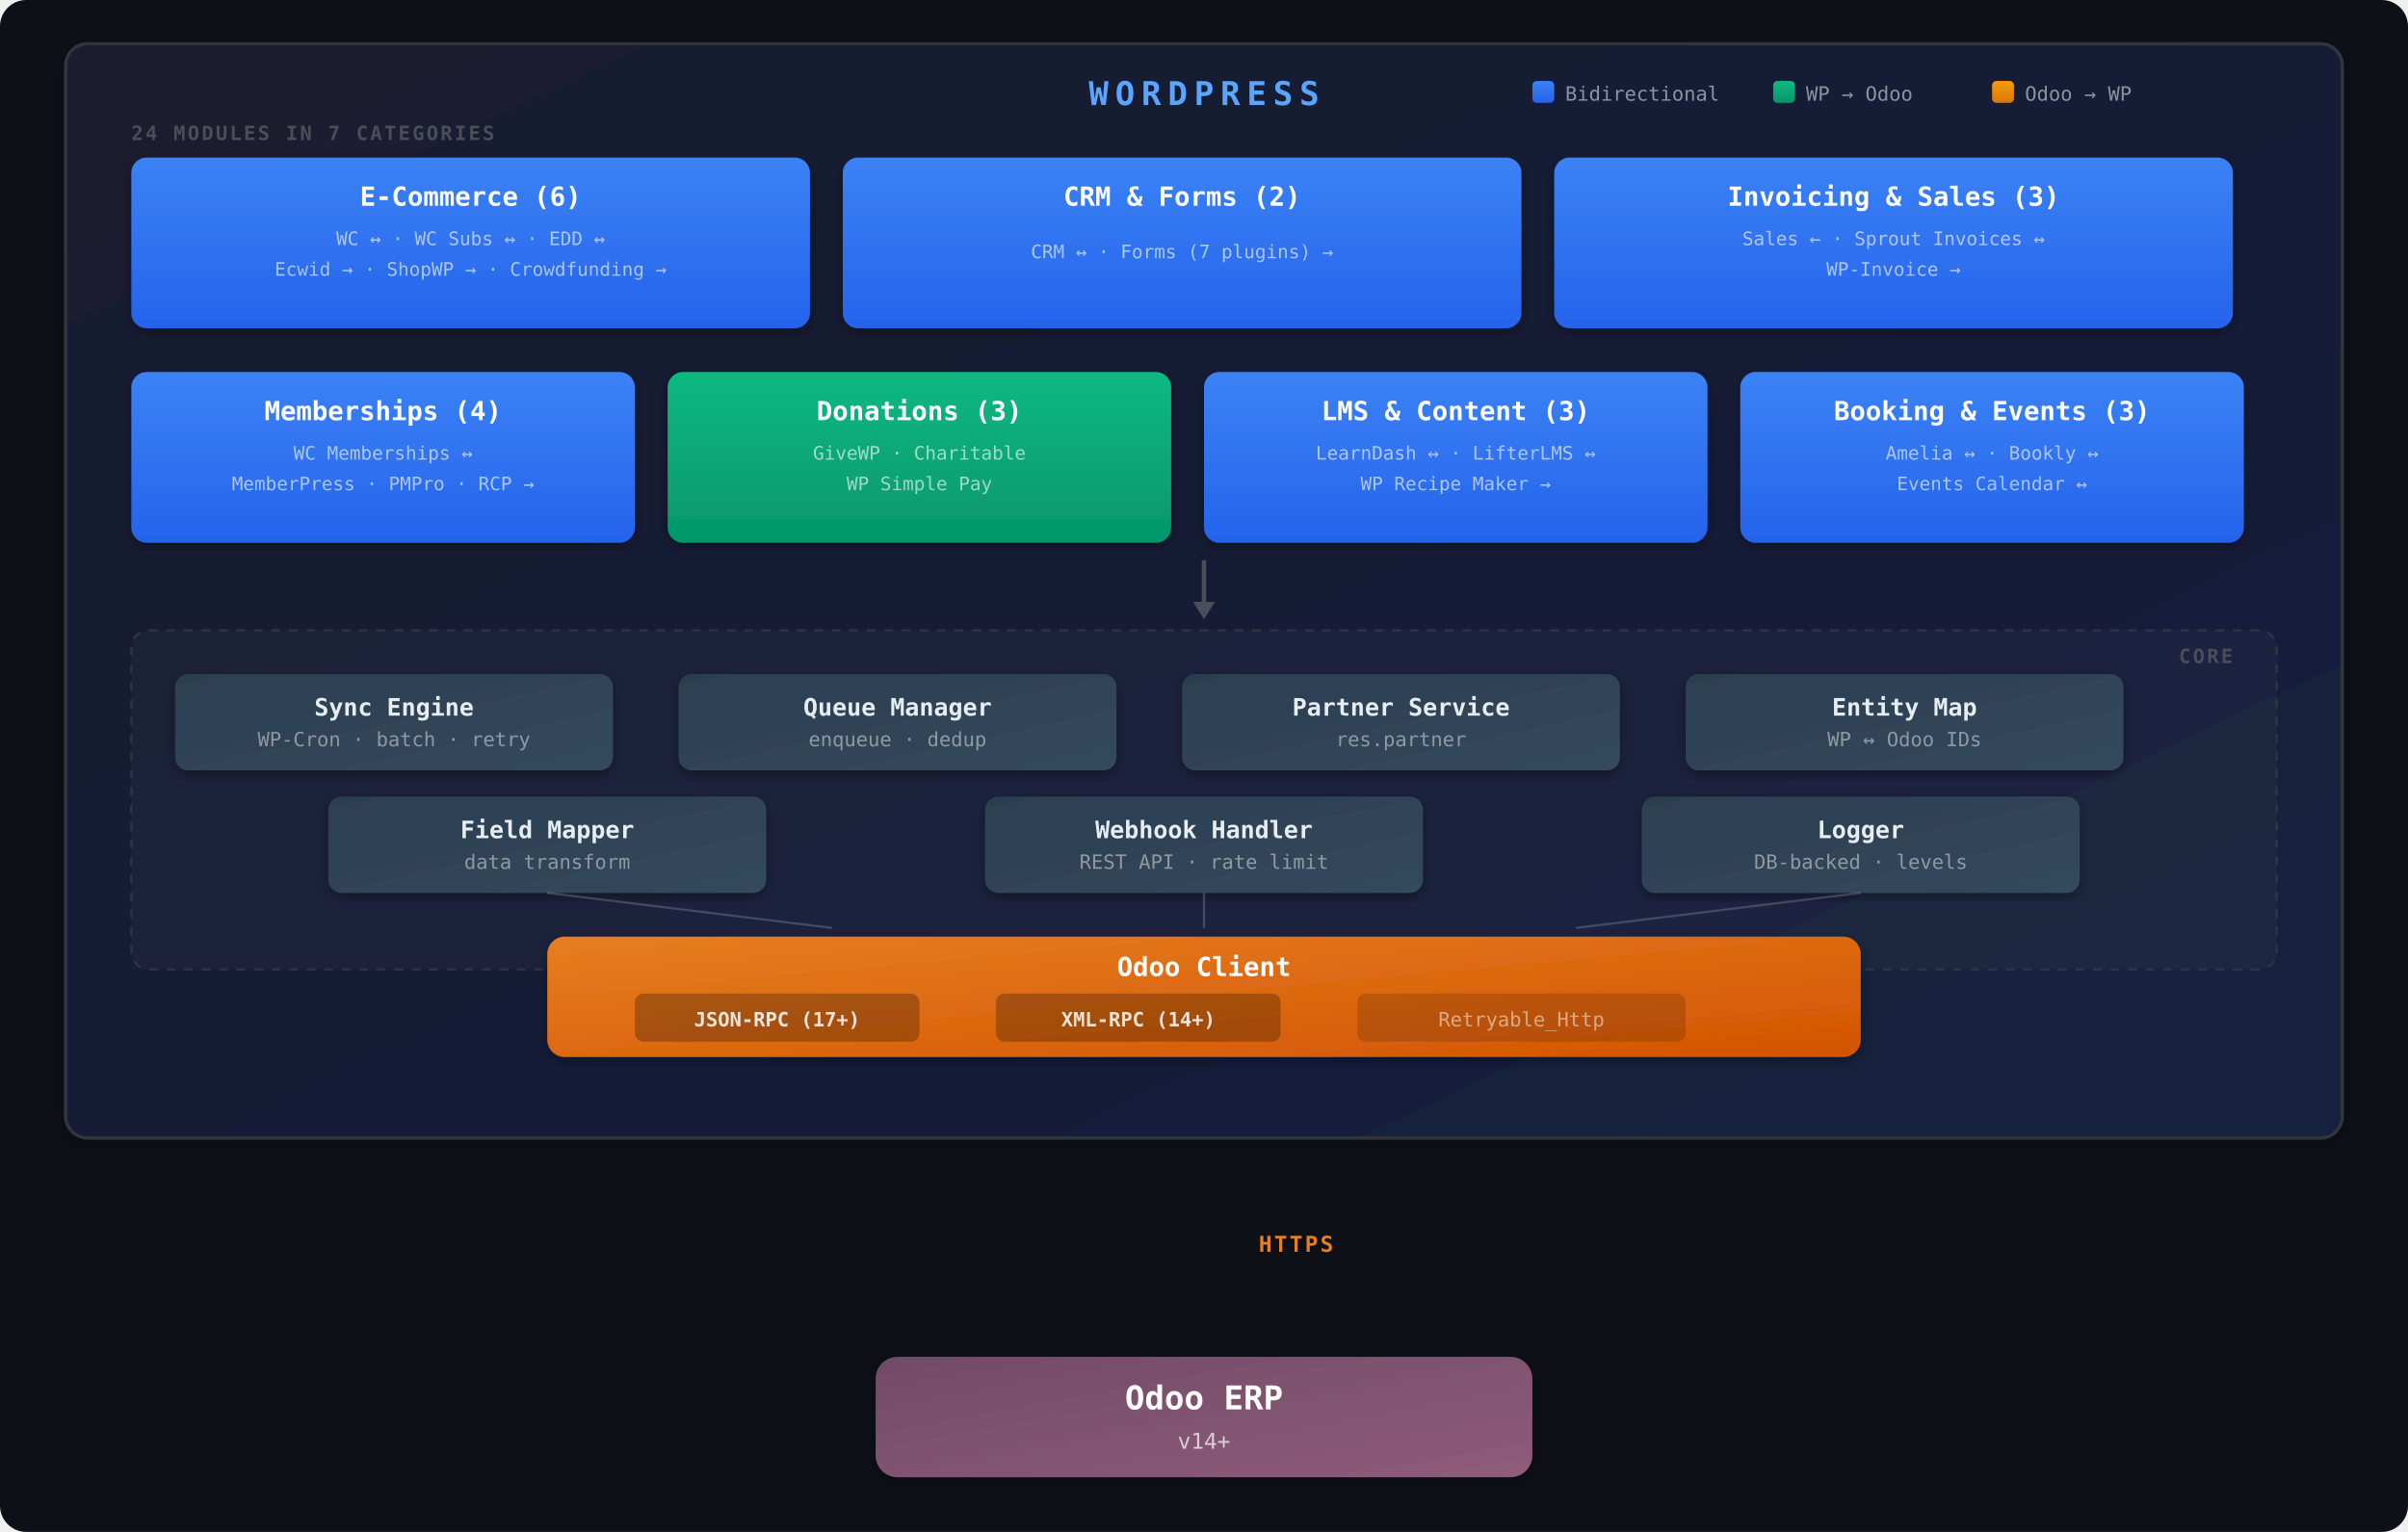
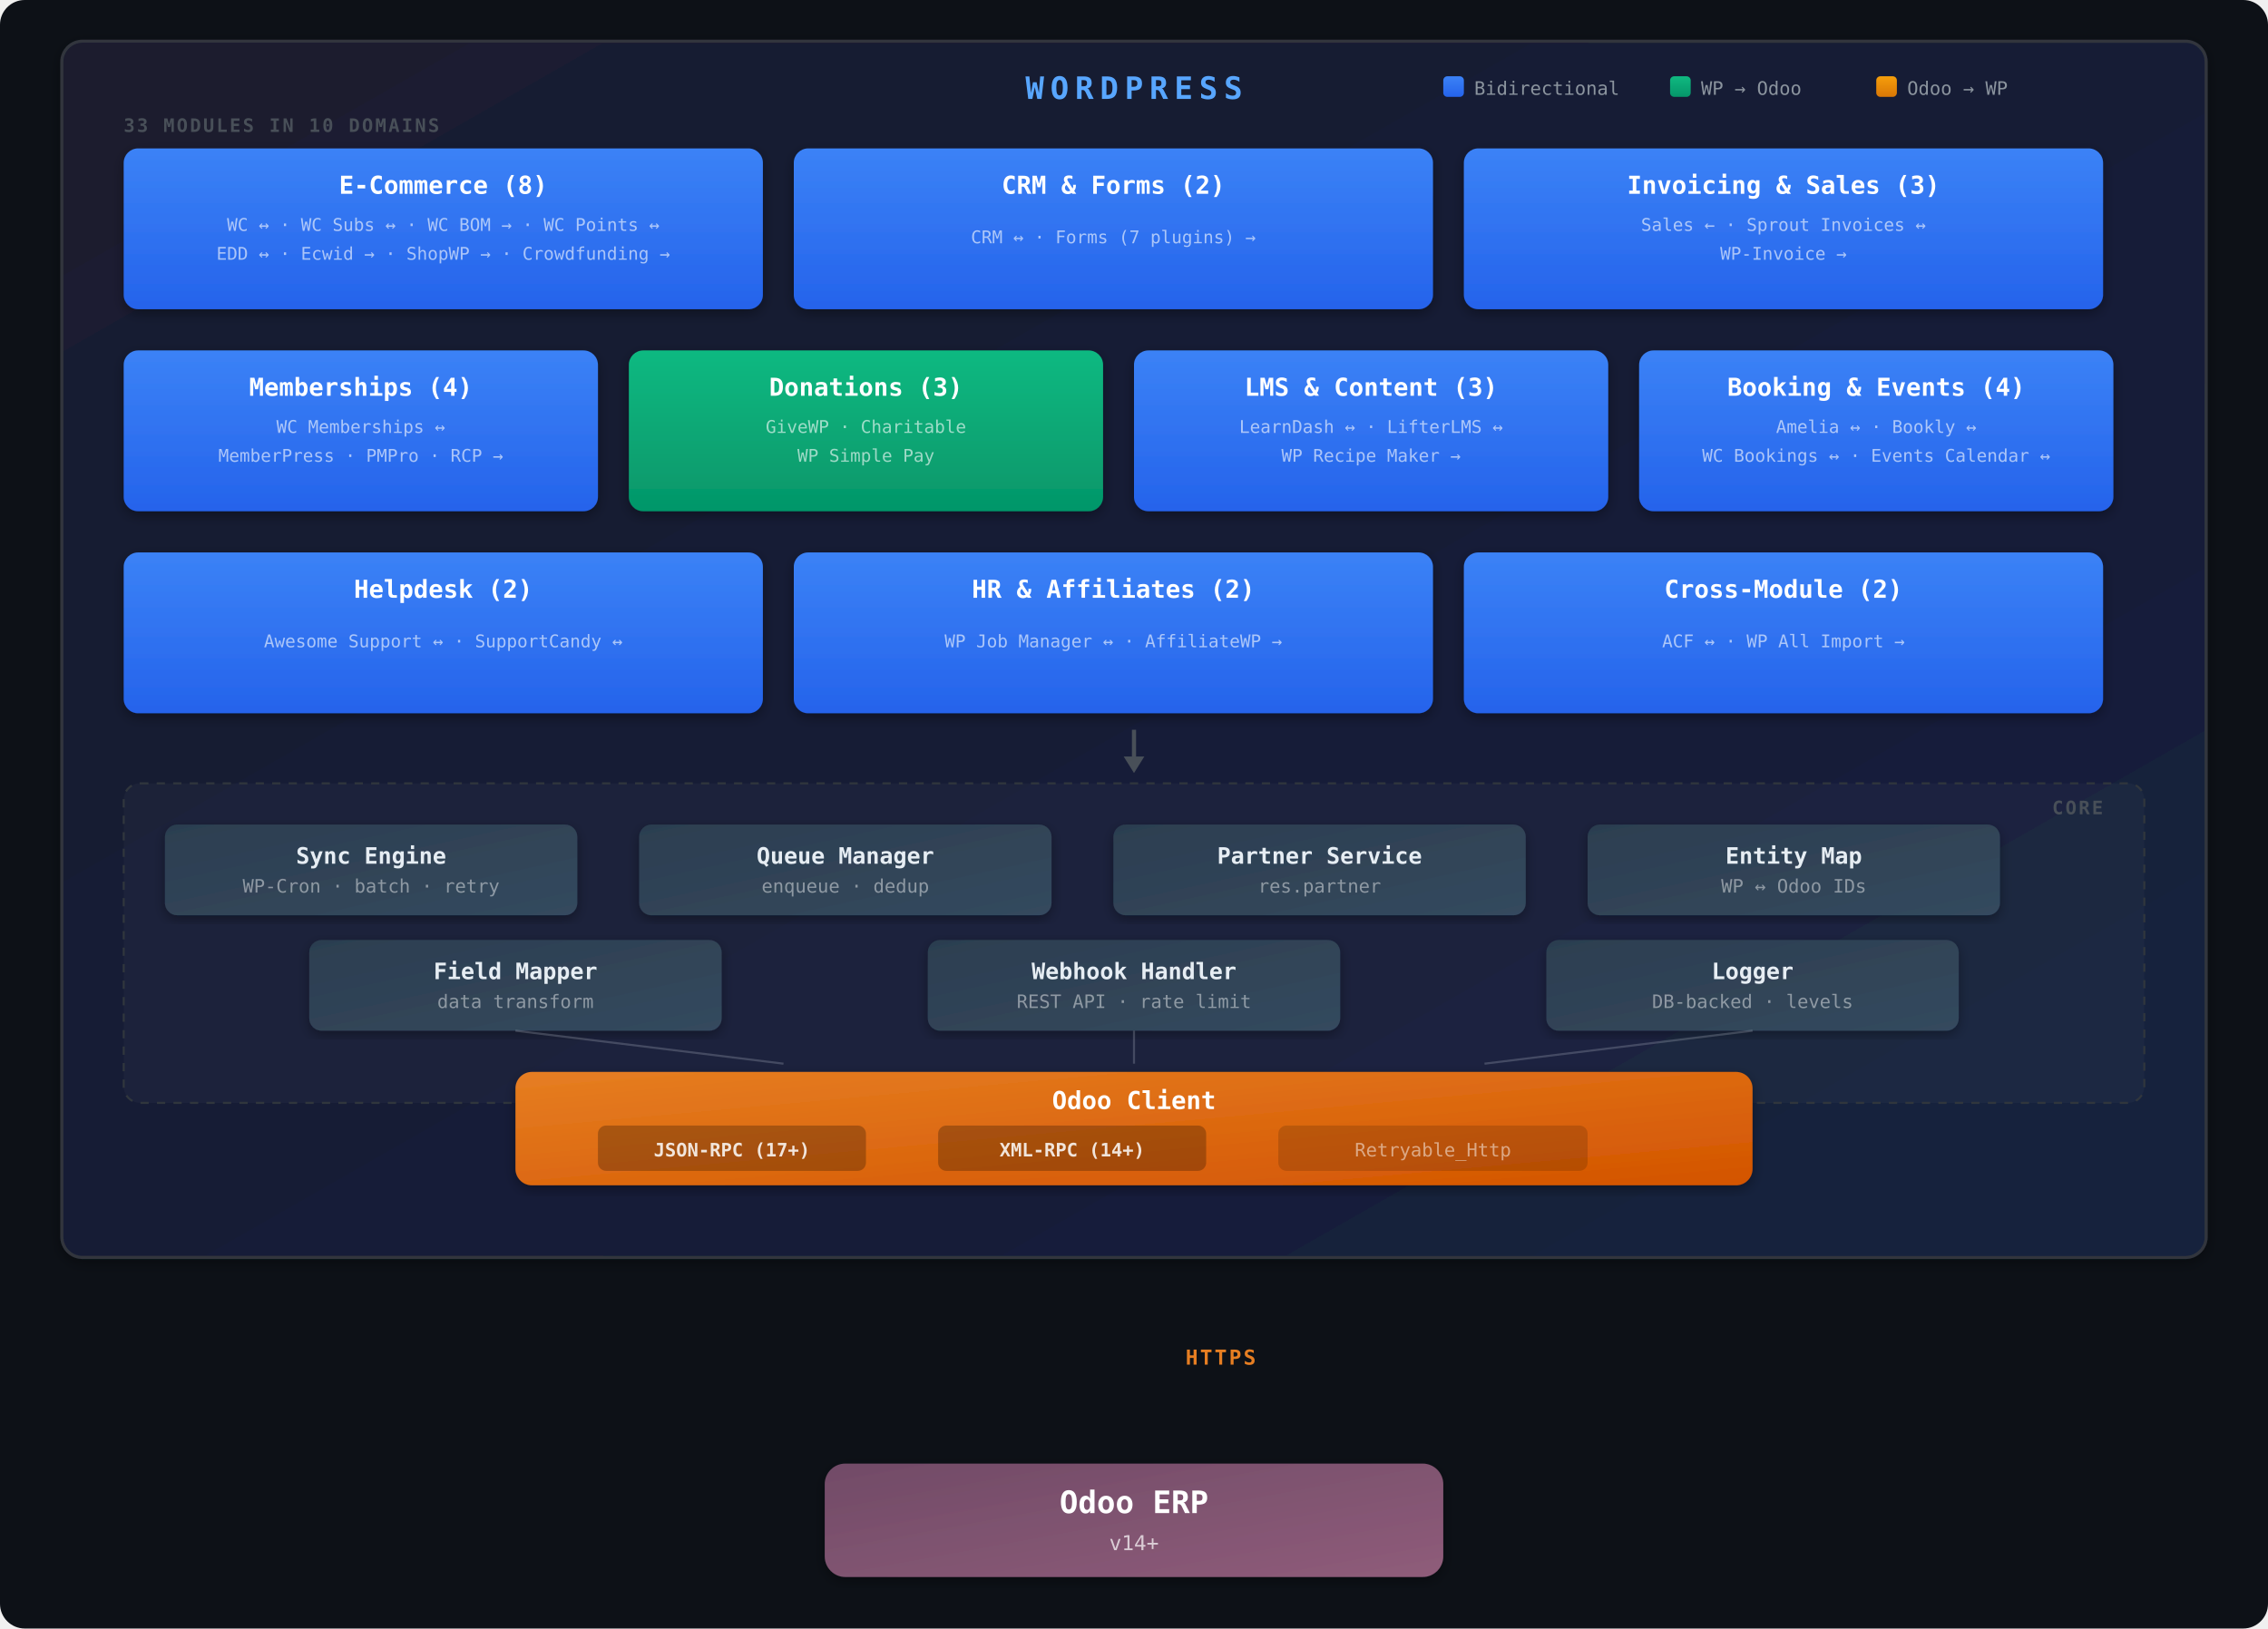
- <svg xmlns="http://www.w3.org/2000/svg" viewBox="0 0 1100 700" font-family="'SF Mono','Fira Code','JetBrains Mono',monospace">
+ <svg xmlns="http://www.w3.org/2000/svg" viewBox="0 0 1100 790" font-family="'SF Mono','Fira Code','JetBrains Mono',monospace">
  <defs>
    <linearGradient id="wpBg" x1="0%" y1="0%" x2="100%" y2="100%">
      <stop offset="0%" stop-color="#1a1a2e" />
      <stop offset="100%" stop-color="#16213e" />
    </linearGradient>
    <linearGradient id="odooBg" x1="0%" y1="0%" x2="100%" y2="100%">
      <stop offset="0%" stop-color="#714B67" />
      <stop offset="100%" stop-color="#8F5C7A" />
    </linearGradient>
    <linearGradient id="bidir" x1="0%" y1="0%" x2="0%" y2="100%">
      <stop offset="0%" stop-color="#3b82f6" />
      <stop offset="100%" stop-color="#2563eb" />
    </linearGradient>
    <linearGradient id="push" x1="0%" y1="0%" x2="0%" y2="100%">
      <stop offset="0%" stop-color="#10b981" />
      <stop offset="100%" stop-color="#059669" />
    </linearGradient>
    <linearGradient id="pull" x1="0%" y1="0%" x2="0%" y2="100%">
      <stop offset="0%" stop-color="#f59e0b" />
      <stop offset="100%" stop-color="#d97706" />
    </linearGradient>
    <linearGradient id="infra" x1="0%" y1="0%" x2="100%" y2="100%">
      <stop offset="0%" stop-color="#2c3e50" />
      <stop offset="100%" stop-color="#34495e" />
    </linearGradient>
    <linearGradient id="client" x1="0%" y1="0%" x2="100%" y2="100%">
      <stop offset="0%" stop-color="#e67e22" />
      <stop offset="100%" stop-color="#d35400" />
    </linearGradient>
    <filter id="s">
      <feDropShadow dx="0" dy="2" stdDeviation="3" flood-color="#000" flood-opacity="0.35" />
    </filter>
    <filter id="g">
      <feGaussianBlur stdDeviation="2" result="b" />
      <feMerge>
        <feMergeNode in="b" />
        <feMergeNode in="SourceGraphic" />
      </feMerge>
    </filter>
  </defs>
-   <rect width="1100" height="700" rx="12" fill="#0d1117" />
-   <rect x="30" y="20" width="1040" height="500" rx="10" fill="url(#wpBg)" stroke="#30363d" stroke-width="1.5" filter="url(#s)" />
+   <rect width="1100" height="790" rx="12" fill="#0d1117" />
+   <rect x="30" y="20" width="1040" height="590" rx="10" fill="url(#wpBg)" stroke="#30363d" stroke-width="1.5" filter="url(#s)" />
  <text x="550" y="48" text-anchor="middle" fill="#58a6ff" font-size="15" font-weight="700" letter-spacing="3">WORDPRESS</text>
  <rect x="700" y="37" width="10" height="10" rx="2" fill="url(#bidir)" />
  <text x="715" y="46" fill="#8b949e" font-size="9">Bidirectional</text>
  <rect x="810" y="37" width="10" height="10" rx="2" fill="url(#push)" />
  <text x="825" y="46" fill="#8b949e" font-size="9">WP → Odoo</text>
  <rect x="910" y="37" width="10" height="10" rx="2" fill="url(#pull)" />
  <text x="925" y="46" fill="#8b949e" font-size="9">Odoo → WP</text>
-   <text x="60" y="64" fill="#484f58" font-size="9" font-weight="600" letter-spacing="1">24 MODULES IN 7 CATEGORIES</text>
+   <text x="60" y="64" fill="#484f58" font-size="9" font-weight="600" letter-spacing="1">33 MODULES IN 10 DOMAINS</text>
  <rect x="60" y="72" width="310" height="78" rx="7" fill="url(#bidir)" filter="url(#s)" />
-   <text x="215" y="94" text-anchor="middle" fill="#fff" font-size="12" font-weight="700">E-Commerce (6)</text>
-   <text x="215" y="112" text-anchor="middle" fill="rgba(255,255,255,0.6)" font-size="8.5">WC ↔ · WC Subs ↔ · EDD ↔</text>
-   <text x="215" y="126" text-anchor="middle" fill="rgba(255,255,255,0.6)" font-size="8.5">Ecwid → · ShopWP → · Crowdfunding →</text>
+   <text x="215" y="94" text-anchor="middle" fill="#fff" font-size="12" font-weight="700">E-Commerce (8)</text>
+   <text x="215" y="112" text-anchor="middle" fill="rgba(255,255,255,0.6)" font-size="8.5">WC ↔ · WC Subs ↔ · WC BOM → · WC Points ↔</text>
+   <text x="215" y="126" text-anchor="middle" fill="rgba(255,255,255,0.6)" font-size="8.5">EDD ↔ · Ecwid → · ShopWP → · Crowdfunding →</text>
  <rect x="385" y="72" width="310" height="78" rx="7" fill="url(#bidir)" filter="url(#s)" />
  <text x="540" y="94" text-anchor="middle" fill="#fff" font-size="12" font-weight="700">CRM &amp; Forms (2)</text>
  <text x="540" y="118" text-anchor="middle" fill="rgba(255,255,255,0.6)" font-size="8.5">CRM ↔ · Forms (7 plugins) →</text>
  <rect x="710" y="72" width="310" height="78" rx="7" fill="url(#bidir)" filter="url(#s)" />
  <text x="865" y="94" text-anchor="middle" fill="#fff" font-size="12" font-weight="700">Invoicing &amp; Sales (3)</text>
  <text x="865" y="112" text-anchor="middle" fill="rgba(255,255,255,0.6)" font-size="8.5">Sales ← · Sprout Invoices ↔</text>
  <text x="865" y="126" text-anchor="middle" fill="rgba(255,255,255,0.6)" font-size="8.5">WP-Invoice →</text>
  <rect x="60" y="170" width="230" height="78" rx="7" fill="url(#bidir)" filter="url(#s)" />
  <text x="175" y="192" text-anchor="middle" fill="#fff" font-size="12" font-weight="700">Memberships (4)</text>
  <text x="175" y="210" text-anchor="middle" fill="rgba(255,255,255,0.6)" font-size="8.5">WC Memberships ↔</text>
  <text x="175" y="224" text-anchor="middle" fill="rgba(255,255,255,0.6)" font-size="8.5">MemberPress · PMPro · RCP →</text>
  <rect x="305" y="170" width="230" height="78" rx="7" fill="url(#push)" filter="url(#s)" />
  <text x="420" y="192" text-anchor="middle" fill="#fff" font-size="12" font-weight="700">Donations (3)</text>
  <text x="420" y="210" text-anchor="middle" fill="rgba(255,255,255,0.6)" font-size="8.5">GiveWP · Charitable</text>
  <text x="420" y="224" text-anchor="middle" fill="rgba(255,255,255,0.6)" font-size="8.5">WP Simple Pay</text>
  <rect x="550" y="170" width="230" height="78" rx="7" fill="url(#bidir)" filter="url(#s)" />
  <text x="665" y="192" text-anchor="middle" fill="#fff" font-size="12" font-weight="700">LMS &amp; Content (3)</text>
  <text x="665" y="210" text-anchor="middle" fill="rgba(255,255,255,0.6)" font-size="8.5">LearnDash ↔ · LifterLMS ↔</text>
  <text x="665" y="224" text-anchor="middle" fill="rgba(255,255,255,0.6)" font-size="8.5">WP Recipe Maker →</text>
  <rect x="795" y="170" width="230" height="78" rx="7" fill="url(#bidir)" filter="url(#s)" />
-   <text x="910" y="192" text-anchor="middle" fill="#fff" font-size="12" font-weight="700">Booking &amp; Events (3)</text>
+   <text x="910" y="192" text-anchor="middle" fill="#fff" font-size="12" font-weight="700">Booking &amp; Events (4)</text>
  <text x="910" y="210" text-anchor="middle" fill="rgba(255,255,255,0.6)" font-size="8.5">Amelia ↔ · Bookly ↔</text>
-   <text x="910" y="224" text-anchor="middle" fill="rgba(255,255,255,0.6)" font-size="8.5">Events Calendar ↔</text>
-   <line x1="550" y1="256" x2="550" y2="278" stroke="#484f58" stroke-width="2" />
-   <polygon points="550,283 545,275 555,275" fill="#484f58" />
-   <rect x="60" y="288" width="980" height="155" rx="8" fill="rgba(255,255,255,0.03)" stroke="#30363d" stroke-width="1" stroke-dasharray="4,4" />
-   <text x="1020" y="303" text-anchor="end" fill="#484f58" font-size="9" font-weight="600" letter-spacing="1">CORE</text>
-   <rect x="80" y="308" width="200" height="44" rx="6" fill="url(#infra)" filter="url(#s)" />
-   <text x="180" y="327" text-anchor="middle" fill="#e6edf3" font-size="11" font-weight="700">Sync Engine</text>
-   <text x="180" y="341" text-anchor="middle" fill="rgba(255,255,255,0.45)" font-size="9">WP-Cron · batch · retry</text>
-   <rect x="310" y="308" width="200" height="44" rx="6" fill="url(#infra)" filter="url(#s)" />
-   <text x="410" y="327" text-anchor="middle" fill="#e6edf3" font-size="11" font-weight="700">Queue Manager</text>
-   <text x="410" y="341" text-anchor="middle" fill="rgba(255,255,255,0.45)" font-size="9">enqueue · dedup</text>
-   <rect x="540" y="308" width="200" height="44" rx="6" fill="url(#infra)" filter="url(#s)" />
-   <text x="640" y="327" text-anchor="middle" fill="#e6edf3" font-size="11" font-weight="700">Partner Service</text>
-   <text x="640" y="341" text-anchor="middle" fill="rgba(255,255,255,0.45)" font-size="9">res.partner</text>
-   <rect x="770" y="308" width="200" height="44" rx="6" fill="url(#infra)" filter="url(#s)" />
-   <text x="870" y="327" text-anchor="middle" fill="#e6edf3" font-size="11" font-weight="700">Entity Map</text>
-   <text x="870" y="341" text-anchor="middle" fill="rgba(255,255,255,0.45)" font-size="9">WP ↔ Odoo IDs</text>
-   <rect x="150" y="364" width="200" height="44" rx="6" fill="url(#infra)" filter="url(#s)" />
-   <text x="250" y="383" text-anchor="middle" fill="#e6edf3" font-size="11" font-weight="700">Field Mapper</text>
-   <text x="250" y="397" text-anchor="middle" fill="rgba(255,255,255,0.45)" font-size="9">data transform</text>
-   <rect x="450" y="364" width="200" height="44" rx="6" fill="url(#infra)" filter="url(#s)" />
-   <text x="550" y="383" text-anchor="middle" fill="#e6edf3" font-size="11" font-weight="700">Webhook Handler</text>
-   <text x="550" y="397" text-anchor="middle" fill="rgba(255,255,255,0.45)" font-size="9">REST API · rate limit</text>
-   <rect x="750" y="364" width="200" height="44" rx="6" fill="url(#infra)" filter="url(#s)" />
-   <text x="850" y="383" text-anchor="middle" fill="#e6edf3" font-size="11" font-weight="700">Logger</text>
-   <text x="850" y="397" text-anchor="middle" fill="rgba(255,255,255,0.45)" font-size="9">DB-backed · levels</text>
-   <line x1="250" y1="408" x2="380" y2="424" stroke="#e6edf3" stroke-width="1" opacity="0.2" />
-   <line x1="550" y1="408" x2="550" y2="424" stroke="#e6edf3" stroke-width="1" opacity="0.2" />
-   <line x1="850" y1="408" x2="720" y2="424" stroke="#e6edf3" stroke-width="1" opacity="0.2" />
-   <rect x="250" y="428" width="600" height="55" rx="8" fill="url(#client)" filter="url(#s)" />
-   <text x="550" y="446" text-anchor="middle" fill="#fff" font-size="12" font-weight="700">Odoo Client</text>
-   <rect x="290" y="454" width="130" height="22" rx="4" fill="rgba(0,0,0,0.25)" />
-   <text x="355" y="469" text-anchor="middle" fill="rgba(255,255,255,0.85)" font-size="9" font-weight="600">JSON-RPC (17+)</text>
-   <rect x="455" y="454" width="130" height="22" rx="4" fill="rgba(0,0,0,0.25)" />
-   <text x="520" y="469" text-anchor="middle" fill="rgba(255,255,255,0.85)" font-size="9" font-weight="600">XML-RPC (14+)</text>
-   <rect x="620" y="454" width="150" height="22" rx="4" fill="rgba(0,0,0,0.15)" />
-   <text x="695" y="469" text-anchor="middle" fill="rgba(255,255,255,0.5)" font-size="9">Retryable_Http</text>
-   <line x1="550" y1="520" x2="550" y2="610" stroke="#e67e22" stroke-width="2.5" stroke-dasharray="6,4" filter="url(#g)" />
-   <text x="575" y="572" fill="#e67e22" font-size="10" font-weight="600" letter-spacing="1">HTTPS</text>
-   <rect x="400" y="620" width="300" height="55" rx="10" fill="url(#odooBg)" filter="url(#s)" />
-   <text x="550" y="644" text-anchor="middle" fill="#fff" font-size="15" font-weight="700">Odoo ERP</text>
-   <text x="550" y="662" text-anchor="middle" fill="rgba(255,255,255,0.7)" font-size="10">v14+</text>
+   <text x="910" y="224" text-anchor="middle" fill="rgba(255,255,255,0.6)" font-size="8.5">WC Bookings ↔ · Events Calendar ↔</text>
+   <rect x="60" y="268" width="310" height="78" rx="7" fill="url(#bidir)" filter="url(#s)" />
+   <text x="215" y="290" text-anchor="middle" fill="#fff" font-size="12" font-weight="700">Helpdesk (2)</text>
+   <text x="215" y="314" text-anchor="middle" fill="rgba(255,255,255,0.6)" font-size="8.5">Awesome Support ↔ · SupportCandy ↔</text>
+   <rect x="385" y="268" width="310" height="78" rx="7" fill="url(#bidir)" filter="url(#s)" />
+   <text x="540" y="290" text-anchor="middle" fill="#fff" font-size="12" font-weight="700">HR &amp; Affiliates (2)</text>
+   <text x="540" y="314" text-anchor="middle" fill="rgba(255,255,255,0.6)" font-size="8.5">WP Job Manager ↔ · AffiliateWP →</text>
+   <rect x="710" y="268" width="310" height="78" rx="7" fill="url(#bidir)" filter="url(#s)" />
+   <text x="865" y="290" text-anchor="middle" fill="#fff" font-size="12" font-weight="700">Cross-Module (2)</text>
+   <text x="865" y="314" text-anchor="middle" fill="rgba(255,255,255,0.6)" font-size="8.5">ACF ↔ · WP All Import →</text>
+   <line x1="550" y1="354" x2="550" y2="370" stroke="#484f58" stroke-width="2" />
+   <polygon points="550,375 545,367 555,367" fill="#484f58" />
+   <rect x="60" y="380" width="980" height="155" rx="8" fill="rgba(255,255,255,0.03)" stroke="#30363d" stroke-width="1" stroke-dasharray="4,4" />
+   <text x="1020" y="395" text-anchor="end" fill="#484f58" font-size="9" font-weight="600" letter-spacing="1">CORE</text>
+   <rect x="80" y="400" width="200" height="44" rx="6" fill="url(#infra)" filter="url(#s)" />
+   <text x="180" y="419" text-anchor="middle" fill="#e6edf3" font-size="11" font-weight="700">Sync Engine</text>
+   <text x="180" y="433" text-anchor="middle" fill="rgba(255,255,255,0.45)" font-size="9">WP-Cron · batch · retry</text>
+   <rect x="310" y="400" width="200" height="44" rx="6" fill="url(#infra)" filter="url(#s)" />
+   <text x="410" y="419" text-anchor="middle" fill="#e6edf3" font-size="11" font-weight="700">Queue Manager</text>
+   <text x="410" y="433" text-anchor="middle" fill="rgba(255,255,255,0.45)" font-size="9">enqueue · dedup</text>
+   <rect x="540" y="400" width="200" height="44" rx="6" fill="url(#infra)" filter="url(#s)" />
+   <text x="640" y="419" text-anchor="middle" fill="#e6edf3" font-size="11" font-weight="700">Partner Service</text>
+   <text x="640" y="433" text-anchor="middle" fill="rgba(255,255,255,0.45)" font-size="9">res.partner</text>
+   <rect x="770" y="400" width="200" height="44" rx="6" fill="url(#infra)" filter="url(#s)" />
+   <text x="870" y="419" text-anchor="middle" fill="#e6edf3" font-size="11" font-weight="700">Entity Map</text>
+   <text x="870" y="433" text-anchor="middle" fill="rgba(255,255,255,0.45)" font-size="9">WP ↔ Odoo IDs</text>
+   <rect x="150" y="456" width="200" height="44" rx="6" fill="url(#infra)" filter="url(#s)" />
+   <text x="250" y="475" text-anchor="middle" fill="#e6edf3" font-size="11" font-weight="700">Field Mapper</text>
+   <text x="250" y="489" text-anchor="middle" fill="rgba(255,255,255,0.45)" font-size="9">data transform</text>
+   <rect x="450" y="456" width="200" height="44" rx="6" fill="url(#infra)" filter="url(#s)" />
+   <text x="550" y="475" text-anchor="middle" fill="#e6edf3" font-size="11" font-weight="700">Webhook Handler</text>
+   <text x="550" y="489" text-anchor="middle" fill="rgba(255,255,255,0.45)" font-size="9">REST API · rate limit</text>
+   <rect x="750" y="456" width="200" height="44" rx="6" fill="url(#infra)" filter="url(#s)" />
+   <text x="850" y="475" text-anchor="middle" fill="#e6edf3" font-size="11" font-weight="700">Logger</text>
+   <text x="850" y="489" text-anchor="middle" fill="rgba(255,255,255,0.45)" font-size="9">DB-backed · levels</text>
+   <line x1="250" y1="500" x2="380" y2="516" stroke="#e6edf3" stroke-width="1" opacity="0.2" />
+   <line x1="550" y1="500" x2="550" y2="516" stroke="#e6edf3" stroke-width="1" opacity="0.2" />
+   <line x1="850" y1="500" x2="720" y2="516" stroke="#e6edf3" stroke-width="1" opacity="0.2" />
+   <rect x="250" y="520" width="600" height="55" rx="8" fill="url(#client)" filter="url(#s)" />
+   <text x="550" y="538" text-anchor="middle" fill="#fff" font-size="12" font-weight="700">Odoo Client</text>
+   <rect x="290" y="546" width="130" height="22" rx="4" fill="rgba(0,0,0,0.25)" />
+   <text x="355" y="561" text-anchor="middle" fill="rgba(255,255,255,0.85)" font-size="9" font-weight="600">JSON-RPC (17+)</text>
+   <rect x="455" y="546" width="130" height="22" rx="4" fill="rgba(0,0,0,0.25)" />
+   <text x="520" y="561" text-anchor="middle" fill="rgba(255,255,255,0.85)" font-size="9" font-weight="600">XML-RPC (14+)</text>
+   <rect x="620" y="546" width="150" height="22" rx="4" fill="rgba(0,0,0,0.15)" />
+   <text x="695" y="561" text-anchor="middle" fill="rgba(255,255,255,0.5)" font-size="9">Retryable_Http</text>
+   <line x1="550" y1="612" x2="550" y2="700" stroke="#e67e22" stroke-width="2.5" stroke-dasharray="6,4" filter="url(#g)" />
+   <text x="575" y="662" fill="#e67e22" font-size="10" font-weight="600" letter-spacing="1">HTTPS</text>
+   <rect x="400" y="710" width="300" height="55" rx="10" fill="url(#odooBg)" filter="url(#s)" />
+   <text x="550" y="734" text-anchor="middle" fill="#fff" font-size="15" font-weight="700">Odoo ERP</text>
+   <text x="550" y="752" text-anchor="middle" fill="rgba(255,255,255,0.7)" font-size="10">v14+</text>
</svg>
